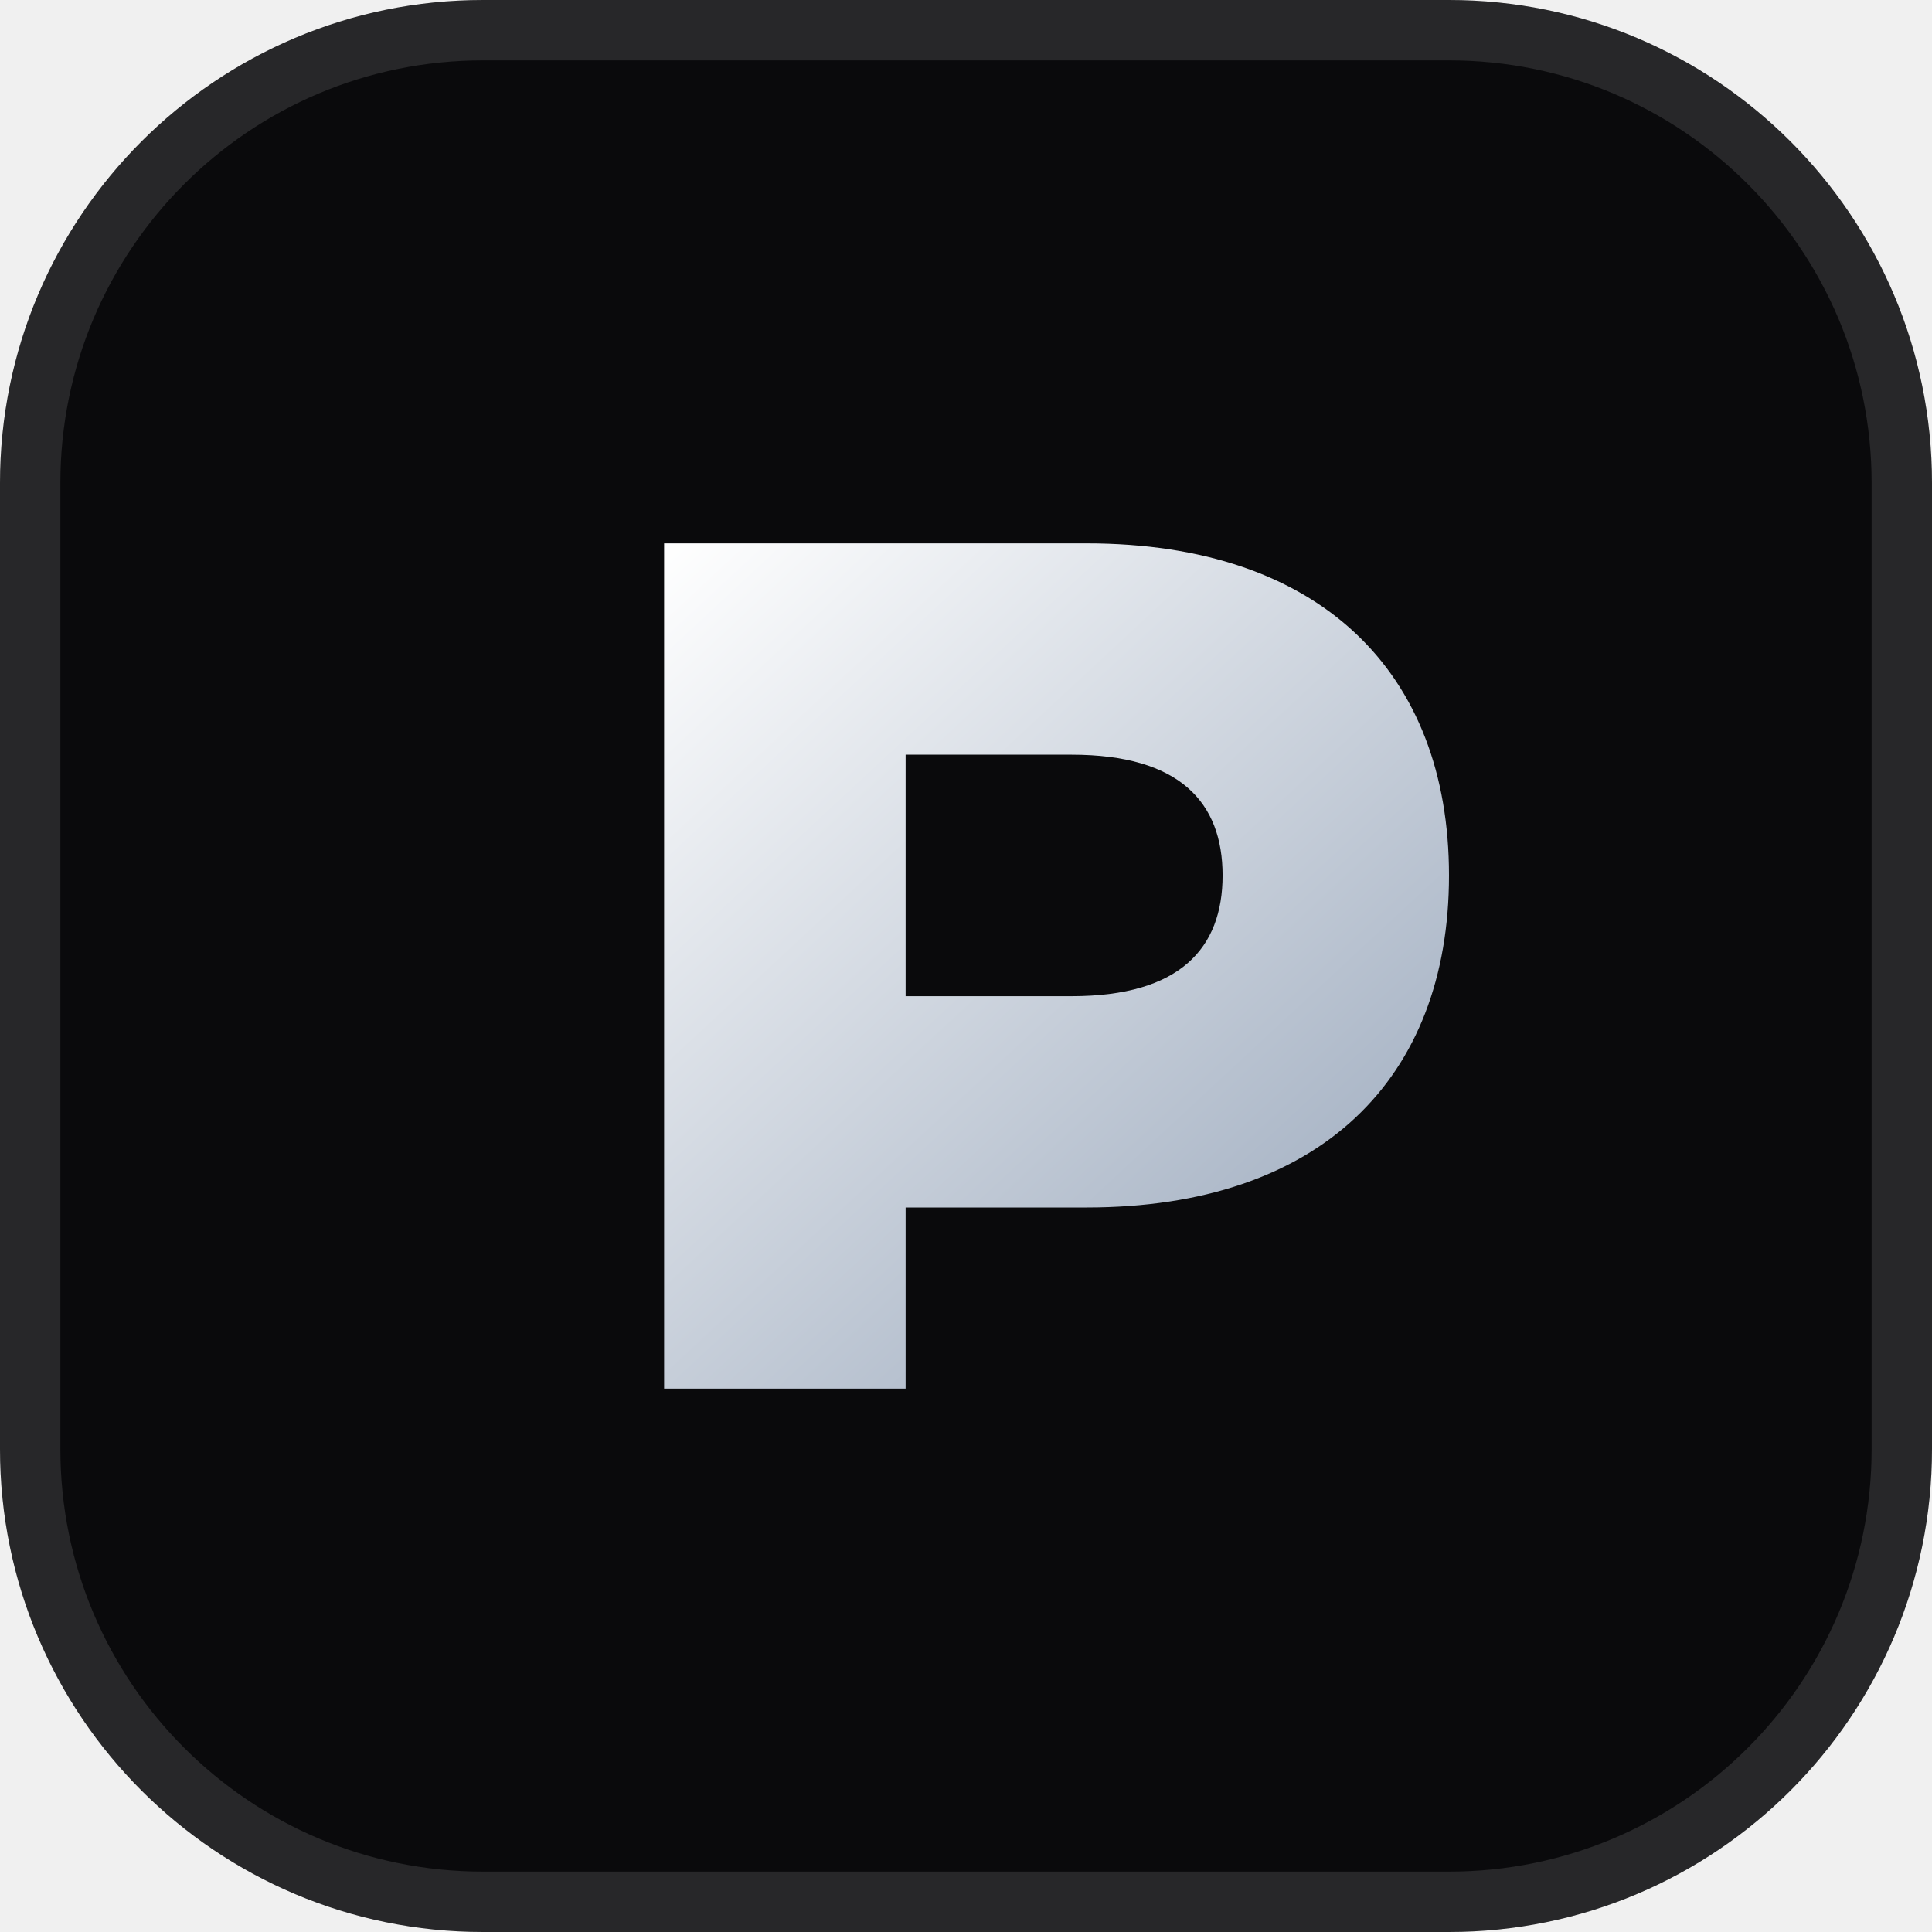
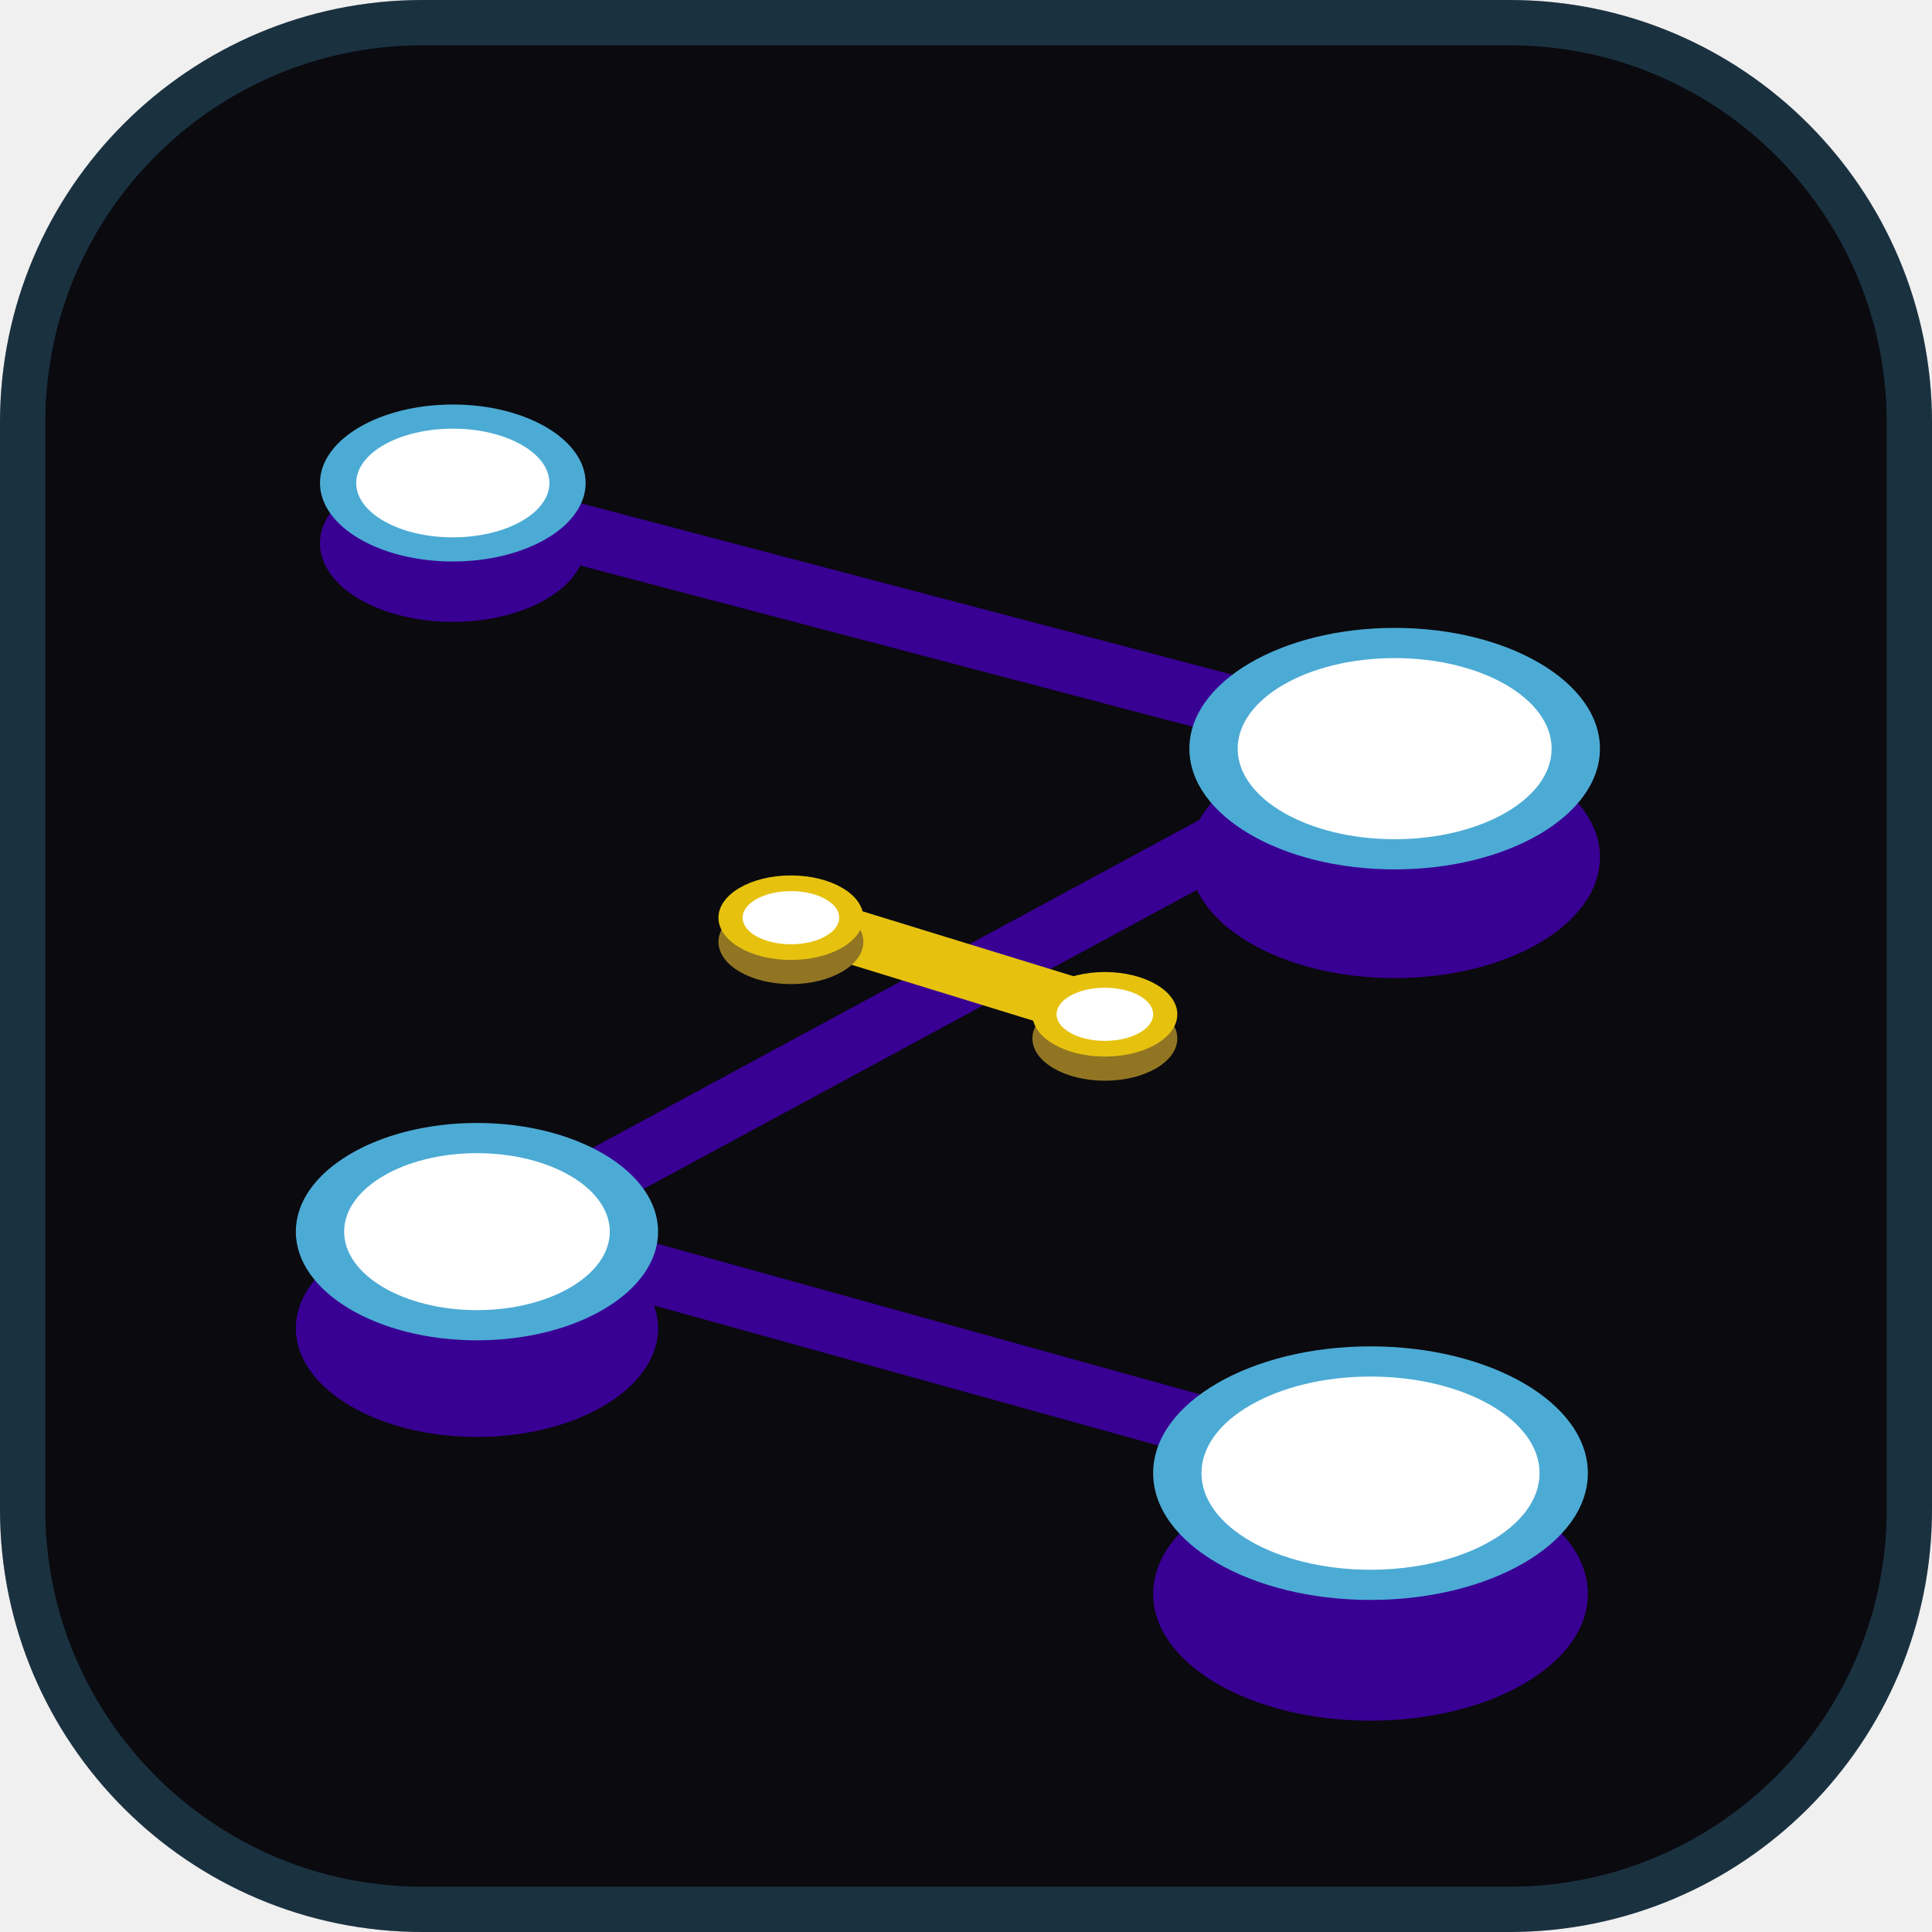
- <svg xmlns="http://www.w3.org/2000/svg" viewBox="0 0 64 64" fill="none">
-   <rect width="64" height="64" rx="16" fill="#0A0A0C" />
-   <rect x="1" y="1" width="62" height="62" rx="15" stroke="rgba(255,255,255,0.12)" stroke-width="2" />
-   <path d="M22 18H36C43.732 18 48 22.268 48 29C48 35.732 43.732 40 36 40H30V46H22V18ZM30 33H35.5C39.09 33 40.5 31.41 40.5 29C40.5 26.59 39.09 25 35.5 25H30V33Z" fill="url(#p_gradient)" />
-   <defs>
-     <linearGradient id="p_gradient" x1="22" y1="18" x2="48" y2="46" gradientUnits="userSpaceOnUse">
-       <stop stop-color="#FFFFFF" />
-       <stop offset="1" stop-color="#94A3B8" />
-     </linearGradient>
-   </defs>
+ <svg xmlns="http://www.w3.org/2000/svg" viewBox="0 0 128 128" fill="none">
+   <rect width="128" height="128" rx="28" fill="#0A0A0F" />
+   <rect x="1.5" y="1.5" width="125" height="125" rx="26.5" stroke="rgba(76, 171, 213, 0.25)" stroke-width="3" />
+   <g transform="translate(14, 16) scale(0.8)">
+     <path d="M 22 22 L 98 42 L 24 82 L 96 102" stroke="#390094" stroke-width="5" stroke-linecap="round" stroke-linejoin="round" />
+     <line x1="48" y1="56" x2="74" y2="64" stroke="#E6C20F" stroke-width="4.5" stroke-linecap="round" />
+     <g transform="translate(48, 56)">
+       <ellipse cx="0" cy="2" rx="6" ry="3.5" fill="#917522" />
+       <ellipse cx="0" cy="0" rx="6" ry="3.5" fill="#E6C20F" />
+       <ellipse cx="0" cy="0" rx="4" ry="2.2" fill="#FFFFFF" />
+     </g>
+     <g transform="translate(74, 64)">
+       <ellipse cx="0" cy="2" rx="6" ry="3.5" fill="#917522" />
+       <ellipse cx="0" cy="0" rx="6" ry="3.5" fill="#E6C20F" />
+       <ellipse cx="0" cy="0" rx="4" ry="2.2" fill="#FFFFFF" />
+     </g>
+     <g transform="translate(20, 20)">
+       <ellipse cx="0" cy="5" rx="11" ry="6.5" fill="#390094" />
+       <ellipse cx="0" cy="0" rx="11" ry="6.5" fill="#4CABD5" />
+       <ellipse cx="0" cy="0" rx="8" ry="4.5" fill="#FFFFFF" />
+     </g>
+     <g transform="translate(98, 42)">
+       <ellipse cx="0" cy="9" rx="17" ry="10" fill="#390094" />
+       <ellipse cx="0" cy="0" rx="17" ry="10" fill="#4CABD5" />
+       <ellipse cx="0" cy="0" rx="13" ry="7.5" fill="#FFFFFF" />
+     </g>
+     <g transform="translate(22, 82)">
+       <ellipse cx="0" cy="8" rx="15" ry="9" fill="#390094" />
+       <ellipse cx="0" cy="0" rx="15" ry="9" fill="#4CABD5" />
+       <ellipse cx="0" cy="0" rx="11" ry="6.5" fill="#FFFFFF" />
+     </g>
+     <g transform="translate(96, 102)">
+       <ellipse cx="0" cy="10" rx="18" ry="10.5" fill="#390094" />
+       <ellipse cx="0" cy="0" rx="18" ry="10.5" fill="#4CABD5" />
+       <ellipse cx="0" cy="0" rx="14" ry="8" fill="#FFFFFF" />
+     </g>
+   </g>
</svg>
